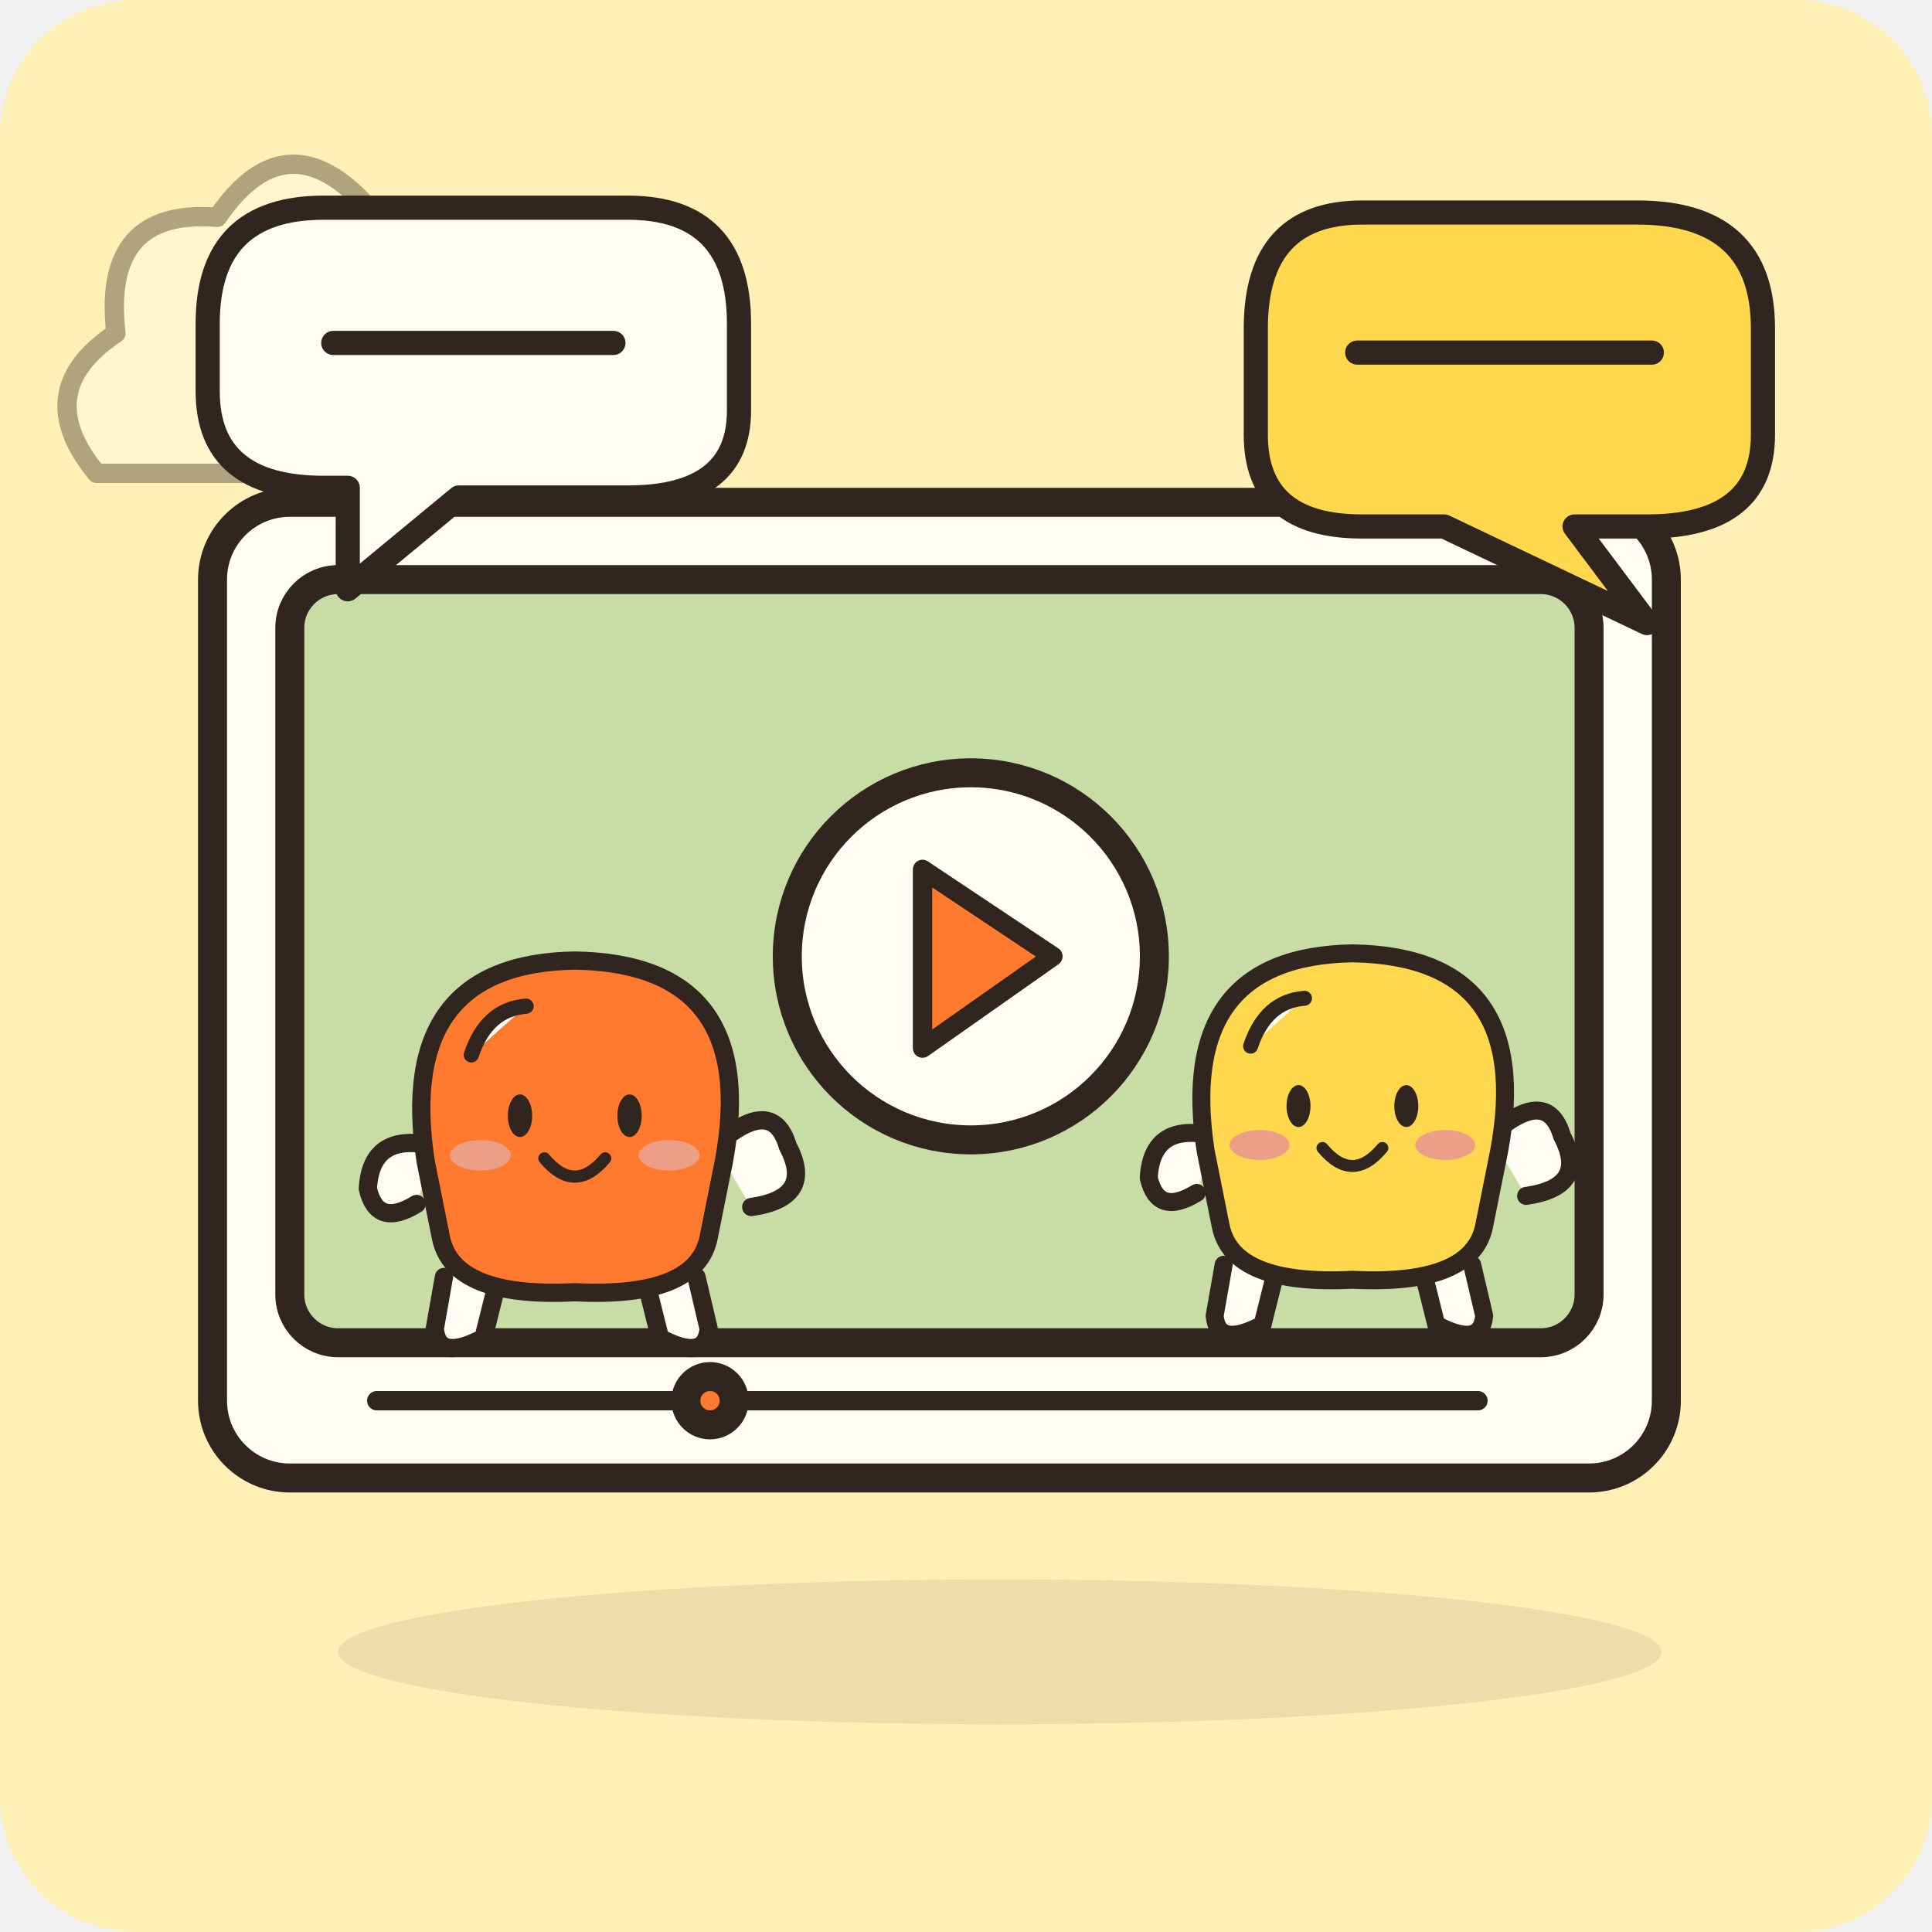
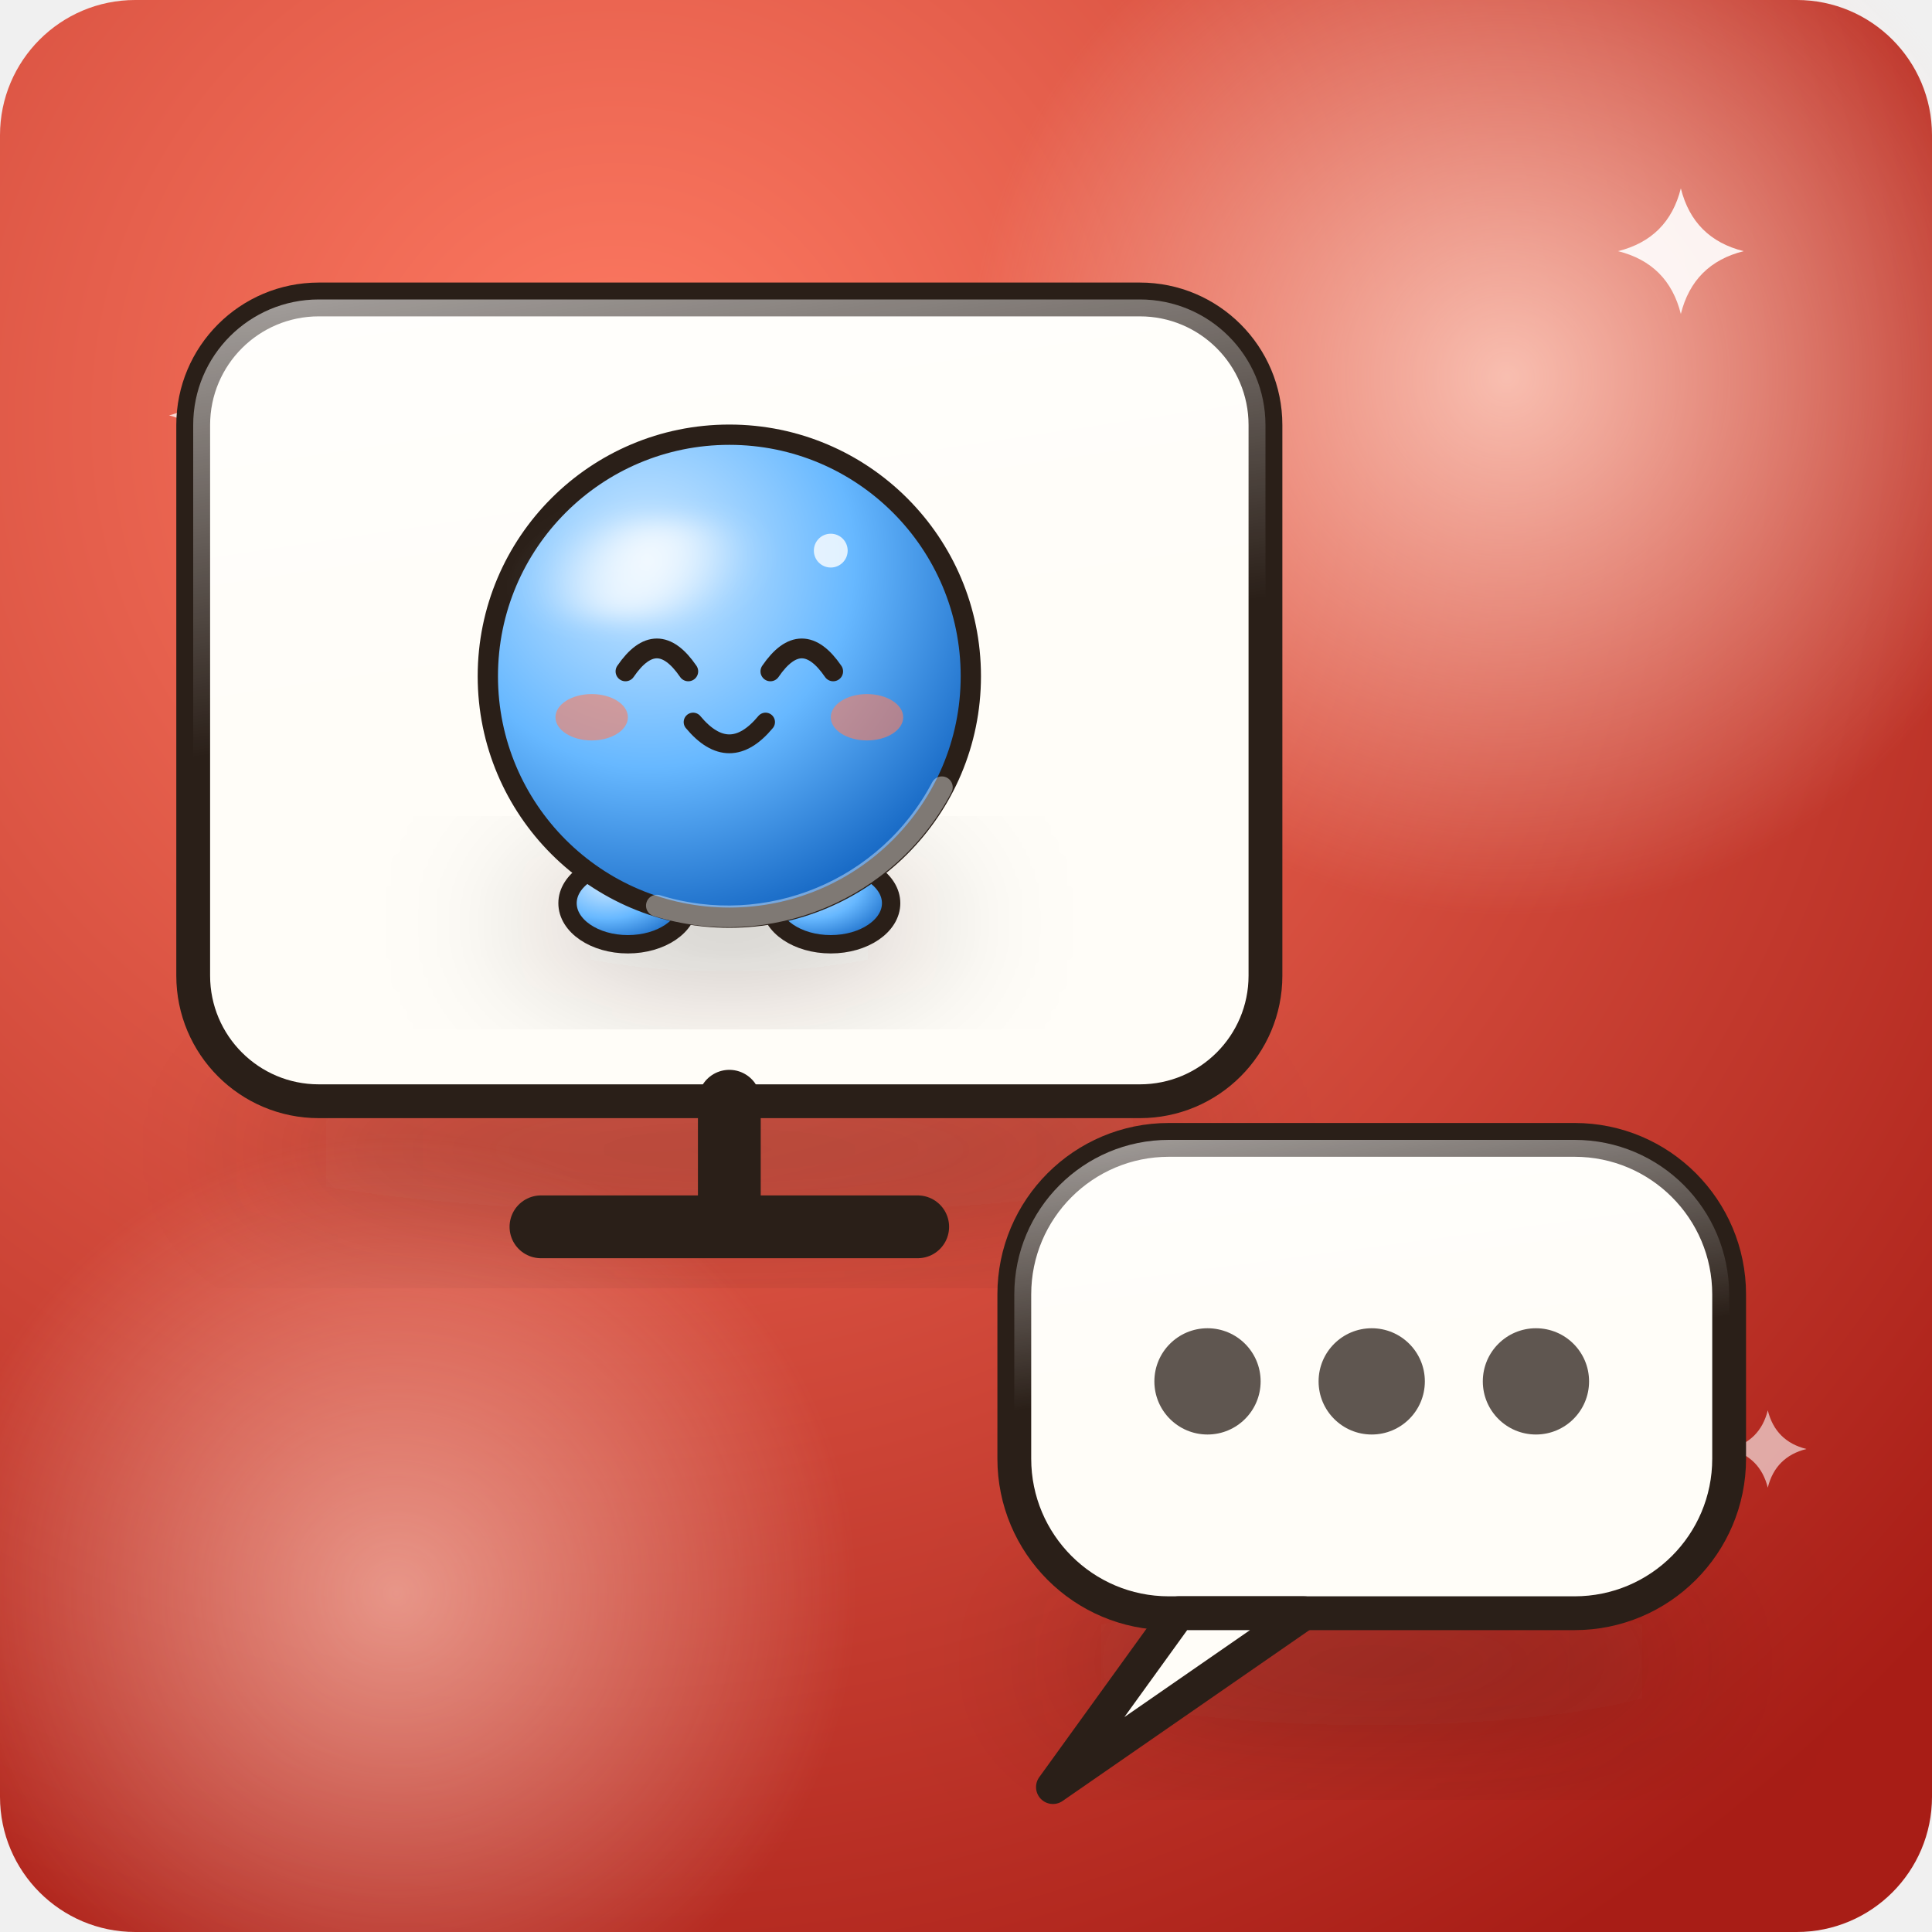
- <svg xmlns="http://www.w3.org/2000/svg" viewBox="0 0 400 400" role="img" aria-labelledby="title">
+ <svg xmlns="http://www.w3.org/2000/svg" viewBox="0 0 400 400" role="img" aria-labelledby="tF">
+   <defs>
+     <radialGradient id="bgF" cx="32%" cy="22%" r="92%">
+       <stop offset="0" stop-color="#ff7b63" />
+       <stop offset="1" stop-color="#a81d16" />
+     </radialGradient>
+     <radialGradient id="glowF" cx="50%" cy="50%" r="50%">
+       <stop offset="0" stop-color="#ffd2c4" stop-opacity=".85" />
+       <stop offset="1" stop-color="#ffd2c4" stop-opacity="0" />
+     </radialGradient>
+     <filter id="softF" x="-60%" y="-60%" width="220%" height="220%">
+       <feGaussianBlur stdDeviation="16" />
+     </filter>
+     <filter id="tinyF" x="-60%" y="-60%" width="220%" height="220%">
+       <feGaussianBlur stdDeviation="5" />
+     </filter>
+     <linearGradient id="sheenF" x1="0" y1="0" x2=".2" y2="1">
+       <stop offset="0" stop-color="#fff" stop-opacity=".58" />
+       <stop offset=".55" stop-color="#fff" stop-opacity="0" />
+     </linearGradient>
+     <radialGradient id="o0" cx="33%" cy="26%" r="78%">
+       <stop offset="0" stop-color="#cfe9ff" />
+       <stop offset=".55" stop-color="#67b8ff" />
+       <stop offset="1" stop-color="#1668c4" />
+     </radialGradient>
+     <radialGradient id="o1" cx="33%" cy="26%" r="78%">
+       <stop offset="0" stop-color="#fff2b0" />
+       <stop offset=".55" stop-color="#ffd34d" />
+       <stop offset="1" stop-color="#e09a00" />
+     </radialGradient>
+   </defs>
+   <rect width="400" height="400" rx="28" fill="url(#bgF)" />
+   <circle cx="312" cy="78" r="112" fill="url(#glowF)" />
+   <circle cx="82" cy="330" r="96" fill="url(#glowF)" opacity=".7" />
+   <path d="M348 39Q350.6 49.4 361 52Q350.6 54.6 348 65Q345.4 54.6 335 52Q345.4 49.4 348 39Z" fill="#fff" opacity="0.9" />
+   <path d="M44 77Q45.8 84.2 53 86Q45.8 87.8 44 95Q42.2 87.8 35 86Q42.2 84.2 44 77Z" fill="#fff" opacity="0.75" />
+   <path d="M366 292Q367.6 298.4 374 300Q367.6 301.6 366 308Q364.4 301.6 358 300Q364.4 298.4 366 292Z" fill="#fff" opacity="0.6" />
  <g stroke-linejoin="round" stroke-linecap="round">
-     <rect width="400" height="400" rx="28" fill="#FFF0B6" />
-     <ellipse cx="207" cy="342" rx="137" ry="15" fill="#30251F" opacity=".09" />
-     <g opacity=".38">
-       <path d="M20 98 Q6 81 24 69 Q21 43 45 45 Q60 23 78 45 Q105 43 105 69 Q128 82 110 98Z" fill="#FFFCF5" stroke="#30251F" stroke-width="4" stroke-linecap="round" stroke-linejoin="round" />
-     </g>
-     <rect x="44" y="104" width="301" height="202" rx="16" fill="#FFFCF5" stroke="#30251F" stroke-width="6" />
-     <rect x="60" y="120" width="269" height="158" rx="10" fill="#C8DDA5" stroke="#30251F" stroke-width="6" />
-     <g transform="translate(119 231) scale(0.63)">
-       <path d="M-25 53 L-30 73 Q-45 81 -46 70 L-43 53" fill="#FFFCF5" stroke="#30251F" stroke-width="6" stroke-linecap="round" stroke-linejoin="round" />
-       <path d="M23 53 L28 73 Q43 81 44 70 L40 53" fill="#FFFCF5" stroke="#30251F" stroke-width="6" stroke-linecap="round" stroke-linejoin="round" />
-       <path d="M-46 10 Q-67 5 -68 24 Q-65 37 -52 29" fill="#FFFCF5" stroke="#30251F" stroke-width="6" stroke-linecap="round" stroke-linejoin="round" />
-       <path d="M46 10 Q65 -7 70 10 Q79 27 58 30" fill="#FFFCF5" stroke="#30251F" stroke-width="6" stroke-linecap="round" stroke-linejoin="round" />
-       <path d="M-49 15 Q-59 -50 0 -51 Q61 -50 49 15 L44 40 Q40 60 0 58 Q-40 60 -44 40 Z" fill="#FF7A2F" stroke="#30251F" stroke-width="6" stroke-linecap="round" stroke-linejoin="round" />
-       <path d="M-34 -20 Q-29 -35 -16 -36" fill="#FFFCF5" stroke="#30251F" stroke-width="5" stroke-linecap="round" stroke-linejoin="round" />
-       <g transform="translate(0 0) scale(1)">
-         <ellipse cx="-18" cy="0" rx="4" ry="7" fill="#30251F" />
-         <ellipse cx="18" cy="0" rx="4" ry="7" fill="#30251F" />
-         <ellipse cx="-31" cy="13" rx="10" ry="5" fill="#ED9E87" />
-         <ellipse cx="31" cy="13" rx="10" ry="5" fill="#ED9E87" />
-         <path d="M-10 14 Q0 26 10 14" fill="none" stroke="#30251F" stroke-width="4" stroke-linecap="round" stroke-linejoin="round" />
-       </g>
-     </g>
-     <g transform="translate(280 229) scale(0.62)">
-       <path d="M-25 53 L-30 73 Q-45 81 -46 70 L-43 53" fill="#FFFCF5" stroke="#30251F" stroke-width="6" stroke-linecap="round" stroke-linejoin="round" />
-       <path d="M23 53 L28 73 Q43 81 44 70 L40 53" fill="#FFFCF5" stroke="#30251F" stroke-width="6" stroke-linecap="round" stroke-linejoin="round" />
-       <path d="M-46 10 Q-67 5 -68 24 Q-65 37 -52 29" fill="#FFFCF5" stroke="#30251F" stroke-width="6" stroke-linecap="round" stroke-linejoin="round" />
-       <path d="M46 10 Q65 -7 70 10 Q79 27 58 30" fill="#FFFCF5" stroke="#30251F" stroke-width="6" stroke-linecap="round" stroke-linejoin="round" />
-       <path d="M-49 15 Q-59 -50 0 -51 Q61 -50 49 15 L44 40 Q40 60 0 58 Q-40 60 -44 40 Z" fill="#FFD84D" stroke="#30251F" stroke-width="6" stroke-linecap="round" stroke-linejoin="round" />
-       <path d="M-34 -20 Q-29 -35 -16 -36" fill="#FFFCF5" stroke="#30251F" stroke-width="5" stroke-linecap="round" stroke-linejoin="round" />
-       <g transform="translate(0 0) scale(1)">
-         <ellipse cx="-18" cy="0" rx="4" ry="7" fill="#30251F" />
-         <ellipse cx="18" cy="0" rx="4" ry="7" fill="#30251F" />
-         <ellipse cx="-31" cy="13" rx="10" ry="5" fill="#ED9E87" />
-         <ellipse cx="31" cy="13" rx="10" ry="5" fill="#ED9E87" />
-         <path d="M-10 14 Q0 26 10 14" fill="none" stroke="#30251F" stroke-width="4" stroke-linecap="round" stroke-linejoin="round" />
-       </g>
-     </g>
-     <circle cx="201" cy="198" r="38" fill="#FFFCF5" stroke="#30251F" stroke-width="6" />
-     <path d="M191 180L218 198L191 217Z" fill="#FF7A2F" stroke="#30251F" stroke-width="4" stroke-linecap="round" stroke-linejoin="round" />
-     <path d="M43 67Q43 43 67 43H130Q153 43 153 67V85Q153 103 130 103H95L72 122V101H67Q43 101 43 81Z" fill="#FFFCF5" stroke="#30251F" stroke-width="5" stroke-linecap="round" stroke-linejoin="round" />
-     <path d="M260 68Q260 44 282 44H339Q365 44 365 68V90Q365 109 341 109H326L341 129L299 109H282Q260 109 260 90Z" fill="#FFD84D" stroke="#30251F" stroke-width="5" stroke-linecap="round" stroke-linejoin="round" />
-     <path d="M69 71H127 M281 73H342" fill="none" stroke="#30251F" stroke-width="5" stroke-linecap="round" stroke-linejoin="round" />
-     <path d="M78 290H306" fill="none" stroke="#30251F" stroke-width="4" stroke-linecap="round" stroke-linejoin="round" />
-     <circle cx="147" cy="290" r="5" fill="#FF7A2F" stroke="#30251F" stroke-width="6" />
+     <ellipse cx="151.0" cy="238" rx="102.12" ry="13" fill="#1b1008" opacity="0.3" filter="url(#softF)" />
+     <rect x="40" y="62" width="222" height="166" rx="26" fill="#fffdf8" stroke="#2a1f18" stroke-width="7" />
+     <rect x="40" y="62" width="222" height="166" rx="26" fill="url(#sheenF)" />
+     <ellipse cx="151" cy="191.0" rx="43.0" ry="10.0" fill="#1b1008" opacity="0.34" filter="url(#softF)" />
+     <ellipse cx="130.0" cy="187.0" rx="12.5" ry="8.5" fill="url(#o0)" stroke="#2a1f18" stroke-width="3.8" />
+     <ellipse cx="172.0" cy="187.0" rx="12.5" ry="8.5" fill="url(#o0)" stroke="#2a1f18" stroke-width="3.8" />
+     <circle cx="151" cy="140" r="50" fill="url(#o0)" stroke="#2a1f18" stroke-width="4.2" />
+     <path d="M195.0 163.0A50 50 0 0 1 136.0 187.5" fill="none" stroke="#fff" stroke-opacity=".4" stroke-width="4.5" stroke-linecap="round" />
+     <ellipse cx="133.0" cy="118.0" rx="15.0" ry="9.5" fill="#fff" opacity=".72" transform="rotate(-26 133.0 118.0)" filter="url(#tinyF)" />
+     <circle cx="172.0" cy="114.0" r="3.5" fill="#fff" opacity=".8" />
+     <path d="M129.5 139.0q6.5 -9.5 13.0 0" fill="none" stroke="#2a1f18" stroke-width="4.1" stroke-linecap="round" />
+     <path d="M159.5 139.0q6.5 -9.5 13.0 0" fill="none" stroke="#2a1f18" stroke-width="4.1" stroke-linecap="round" />
+     <path d="M143.5 149.5q7.5 9.0 15.0 0" fill="none" stroke="#2a1f18" stroke-width="3.9" stroke-linecap="round" />
+     <ellipse cx="122.5" cy="148.5" rx="7.5" ry="4.8" fill="#ff7d5c" opacity=".6" />
+     <ellipse cx="179.5" cy="148.5" rx="7.5" ry="4.8" fill="#ff7d5c" opacity=".6" />
+     <path d="M151 228v26M112 254h78" stroke="#2a1f18" stroke-width="13" fill="none" stroke-linecap="round" />
+     <ellipse cx="284.0" cy="344" rx="68.08" ry="13" fill="#1b1008" opacity="0.3" filter="url(#softF)" />
+     <rect x="210" y="236" width="148" height="98" rx="32" fill="#fffdf8" stroke="#2a1f18" stroke-width="7" />
+     <rect x="210" y="236" width="148" height="98" rx="32" fill="url(#sheenF)" />
+     <circle cx="250" cy="286" r="11" fill="#2a1f18" opacity=".75" />
+     <circle cx="284" cy="286" r="11" fill="#2a1f18" opacity=".75" />
+     <circle cx="318" cy="286" r="11" fill="#2a1f18" opacity=".75" />
+     <path d="M244 334l-26 36 52-36Z" fill="#fffdf8" stroke="#2a1f18" stroke-width="7" />
  </g>
</svg>
